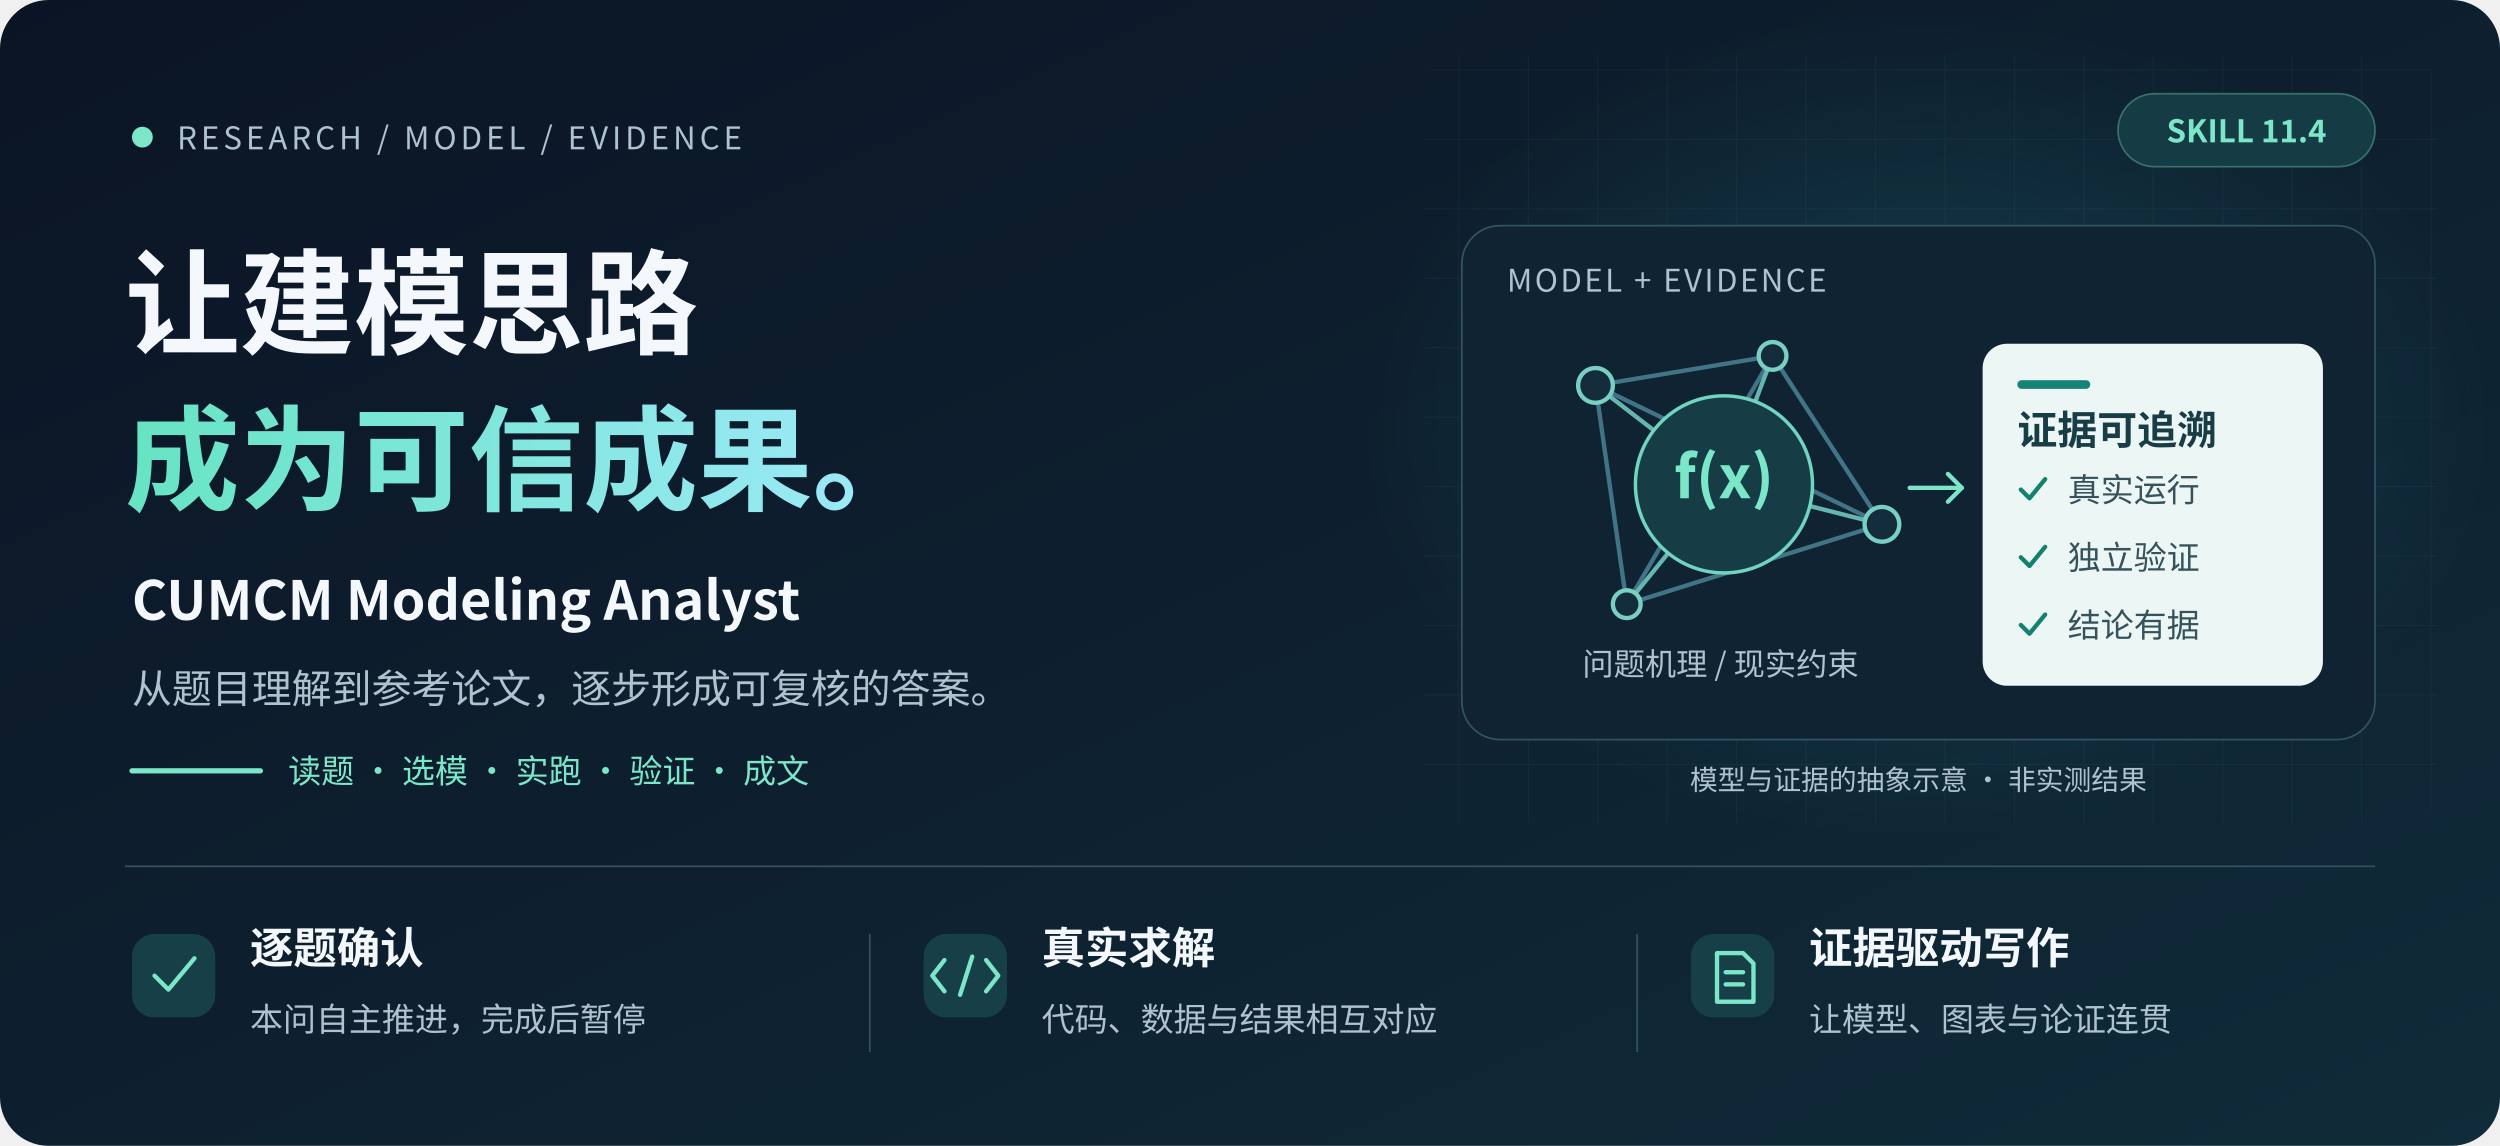
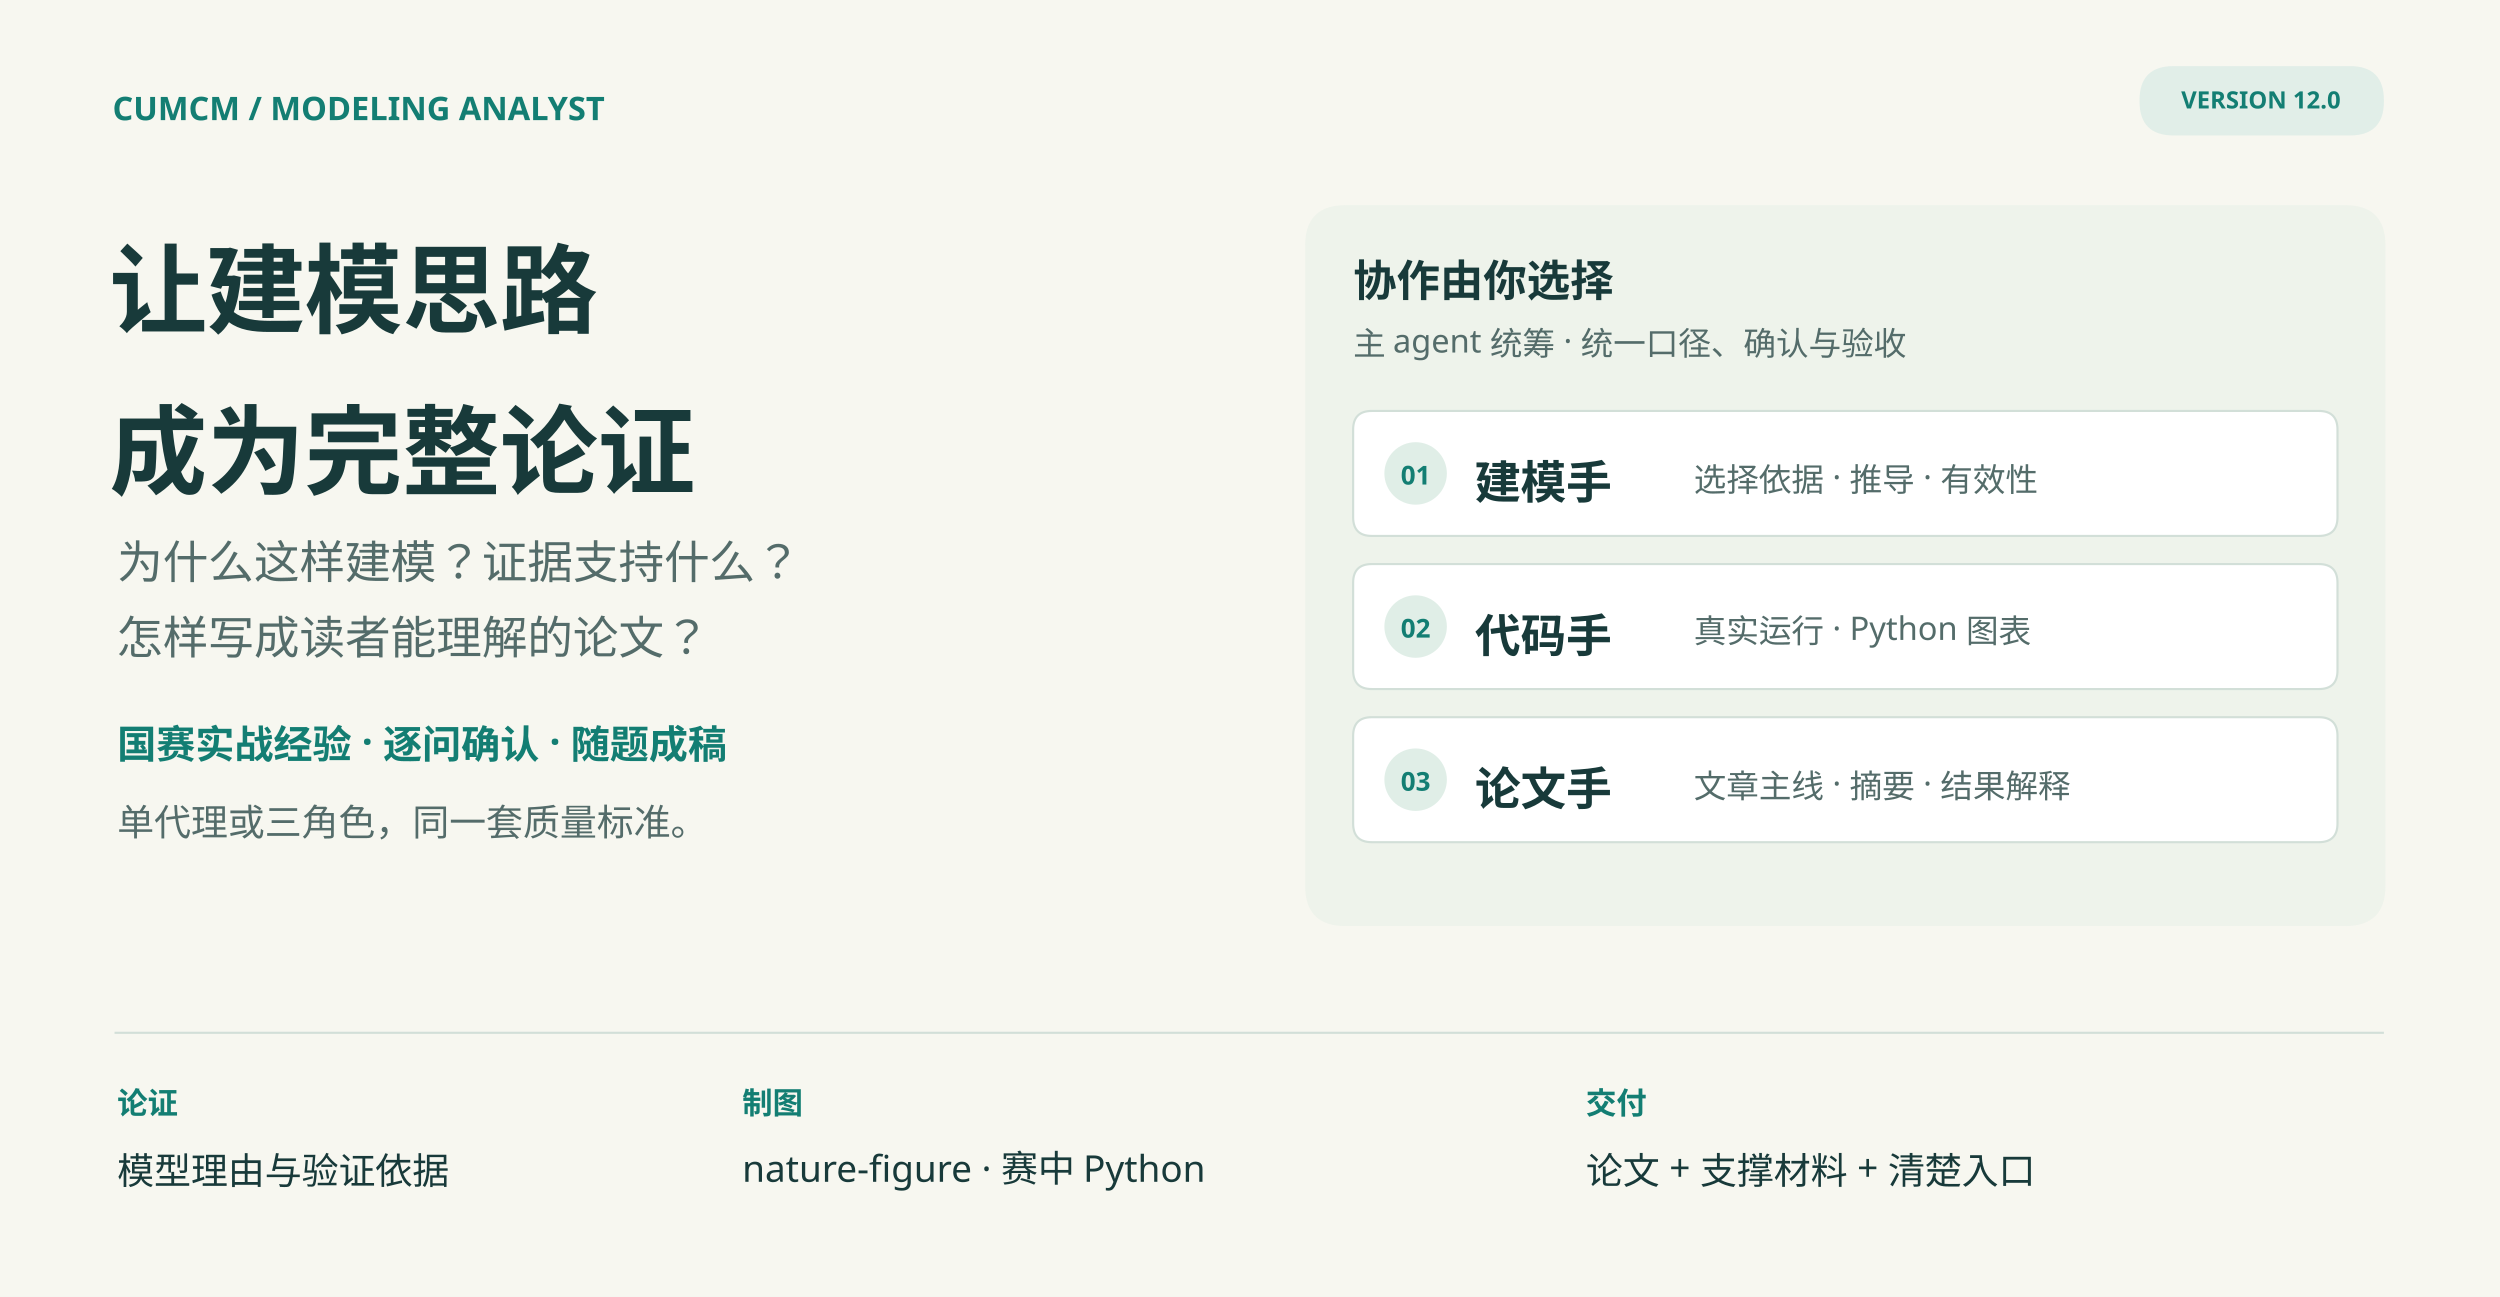
- <svg xmlns="http://www.w3.org/2000/svg" width="1440" height="660" viewBox="0 0 1440 660" role="img" aria-labelledby="title desc">
+ <svg xmlns="http://www.w3.org/2000/svg" width="1152pt" height="597.6pt" viewBox="0 0 1152 597.6" version="1.1">
  <defs>
-     <linearGradient id="background" x1="0" y1="0" x2="1" y2="1">
-       <stop stop-color="#0B1425" />
-       <stop offset="1" stop-color="#102B39" />
-     </linearGradient>
-     <radialGradient id="glow">
-       <stop stop-color="#237C83" stop-opacity=".34" />
-       <stop offset="1" stop-color="#237C83" stop-opacity="0" />
-     </radialGradient>
-     <linearGradient id="accent">
-       <stop stop-color="#66E4C3" />
-       <stop offset="1" stop-color="#9BE9F6" />
-     </linearGradient>
-     <pattern id="grid" width="40" height="40" patternUnits="userSpaceOnUse">
-       <path d="M40 0H0V40" fill="none" stroke="#96C5D6" stroke-opacity=".065" />
-     </pattern>
-     <style>
-       text{font-family:'Noto Sans CJK SC',sans-serif;fill:#F4F8FC}
-       .muted{fill:#AFC2D0}.mint{fill:#7BE6C8}.bold{font-weight:700}
-       .stroke{fill:none;stroke-linecap:round;stroke-linejoin:round;stroke-width:2.5}
-     </style>
+     <style type="text/css">*{stroke-linejoin: round; stroke-linecap: butt}</style>
  </defs>
-   <rect width="1440" height="660" rx="28" fill="url(#background)" />
-   <rect x="820" y="32" width="584" height="442" rx="20" fill="url(#grid)" />
-   <ellipse cx="1110" cy="245" rx="326" ry="240" fill="url(#glow)" />
-   <circle cx="82" cy="79" r="6" fill="#7BE6C8" />
-   <text x="102" y="86" font-size="18" letter-spacing="2.3" class="muted">RESEARCH / MODEL / EVIDENCE</text>
-   <rect x="1220" y="54" width="148" height="42" rx="21" fill="#153B44" stroke="#397069" />
-   <text x="1294" y="82" text-anchor="middle" font-size="18" class="mint bold">SKILL 11.4</text>
-   <text id="headline-1" x="72" y="199" font-size="66" class="bold">让建模思路</text>
-   <text id="headline-2" x="72" y="289" font-size="66" font-weight="700" fill="url(#accent)" style="fill:url(#accent)">成为可信成果。</text>
-   <text x="76" y="357" font-size="31" class="bold">CUMCM Modeling Analyst</text>
-   <text x="76" y="405" font-size="23" class="muted">从题目理解到参考论文，逐步形成可复核的答案。</text>
-   <path d="M76 444H150" stroke="#7BE6C8" stroke-width="3" stroke-linecap="round" />
-   <text x="166" y="451" font-size="19" class="mint">读题 · 选模 · 实跑 · 验证 · 成文</text>
-   <rect x="842" y="130" width="526" height="296" rx="22" fill="#102332" stroke="#315364" />
-   <text x="868" y="168" font-size="18" letter-spacing="1.4" class="muted">MODEL + EVIDENCE</text>
-   <g class="stroke" stroke="#427487">
-     <path d="M919 222L1021 205L1084 302L937 348Z M919 222L1084 302 M1021 205L937 348" />
-     <path d="M993 279L919 222M993 279L1021 205M993 279L1084 302M993 279L937 348" stroke="#65B6B0" />
-     <path d="M1100 281H1130" stroke="#7BE6C8" />
-     <path d="M1122 273L1130 281L1122 289" stroke="#7BE6C8" />
+   <g id="figure_1">
+     <g id="patch_1">
+       <path d="M 0 597.6 L 1152 597.6 L 1152 0 L 0 0 z " style="fill: #f7f7f0" />
+     </g>
+     <g id="axes_1">
+       <g id="patch_2">
+         <path d="M 1001.52 30.96 L 1082.88 30.96 Q 1098 30.96 1098 46.08 L 1098 46.8 Q 1098 61.92 1082.88 61.92 L 1001.52 61.92 Q 986.4 61.92 986.4 46.8 L 986.4 46.08 Q 986.4 30.96 1001.52 30.96 z " clip-path="url(#p42d8feb5e5)" style="fill: #e1eee8; stroke: #e1eee8; stroke-linejoin: miter" />
+       </g>
+       <g id="patch_3">
+         <path d="M 619.92 95.04 L 1080.72 95.04 Q 1098.72 95.04 1098.72 113.04 L 1098.72 408.24 Q 1098.72 426.24 1080.72 426.24 L 619.92 426.24 Q 601.92 426.24 601.92 408.24 L 601.92 113.04 Q 601.92 95.04 619.92 95.04 z " clip-path="url(#p42d8feb5e5)" style="fill: #eef3eb; stroke: #eef3eb; stroke-linejoin: miter" />
+       </g>
+       <g id="patch_4">
+         <path d="M 632.16 189.36 L 1068.48 189.36 Q 1077.12 189.36 1077.12 198 L 1077.12 238.32 Q 1077.12 246.96 1068.48 246.96 L 632.16 246.96 Q 623.52 246.96 623.52 238.32 L 623.52 198 Q 623.52 189.36 632.16 189.36 z " clip-path="url(#p42d8feb5e5)" style="fill: #ffffff; stroke: #d2dfd8; stroke-linejoin: miter" />
+       </g>
+       <g id="patch_5">
+         <path d="M 652.32 203.76 C 656.139 203.76 659.802 205.277 662.502 207.978 C 665.203 210.678 666.72 214.341 666.72 218.16 C 666.72 221.979 665.203 225.642 662.502 228.342 C 659.802 231.043 656.139 232.56 652.32 232.56 C 648.501 232.56 644.838 231.043 642.138 228.342 C 639.437 225.642 637.92 221.979 637.92 218.16 C 637.92 214.341 639.437 210.678 642.138 207.978 C 644.838 205.277 648.501 203.76 652.32 203.76 z " clip-path="url(#p42d8feb5e5)" style="fill: #e0eee7" />
+       </g>
+       <g id="patch_6">
+         <path d="M 632.16 259.92 L 1068.48 259.92 Q 1077.12 259.92 1077.12 268.56 L 1077.12 308.88 Q 1077.12 317.52 1068.48 317.52 L 632.16 317.52 Q 623.52 317.52 623.52 308.88 L 623.52 268.56 Q 623.52 259.92 632.16 259.92 z " clip-path="url(#p42d8feb5e5)" style="fill: #ffffff; stroke: #d2dfd8; stroke-linejoin: miter" />
+       </g>
+       <g id="patch_7">
+         <path d="M 652.32 274.32 C 656.139 274.32 659.802 275.837 662.502 278.538 C 665.203 281.238 666.72 284.901 666.72 288.72 C 666.72 292.539 665.203 296.202 662.502 298.902 C 659.802 301.603 656.139 303.12 652.32 303.12 C 648.501 303.12 644.838 301.603 642.138 298.902 C 639.437 296.202 637.92 292.539 637.92 288.72 C 637.92 284.901 639.437 281.238 642.138 278.538 C 644.838 275.837 648.501 274.32 652.32 274.32 z " clip-path="url(#p42d8feb5e5)" style="fill: #e0eee7" />
+       </g>
+       <g id="patch_8">
+         <path d="M 632.16 330.48 L 1068.48 330.48 Q 1077.12 330.48 1077.12 339.12 L 1077.12 379.44 Q 1077.12 388.08 1068.48 388.08 L 632.16 388.08 Q 623.52 388.08 623.52 379.44 L 623.52 339.12 Q 623.52 330.48 632.16 330.48 z " clip-path="url(#p42d8feb5e5)" style="fill: #ffffff; stroke: #d2dfd8; stroke-linejoin: miter" />
+       </g>
+       <g id="patch_9">
+         <path d="M 652.32 344.88 C 656.139 344.88 659.802 346.397 662.502 349.098 C 665.203 351.798 666.72 355.461 666.72 359.28 C 666.72 363.099 665.203 366.762 662.502 369.462 C 659.802 372.163 656.139 373.68 652.32 373.68 C 648.501 373.68 644.838 372.163 642.138 369.462 C 639.437 366.762 637.92 363.099 637.92 359.28 C 637.92 355.461 639.437 351.798 642.138 349.098 C 644.838 346.397 648.501 344.88 652.32 344.88 z " clip-path="url(#p42d8feb5e5)" style="fill: #e0eee7" />
+       </g>
+       <g id="line2d_1">
+         <path d="M 53.28 475.92 L 1098 475.92 " clip-path="url(#p42d8feb5e5)" style="fill: none; stroke: #d2dfd8; stroke-linecap: square" />
+       </g>
+       <g id="text_1">
+         <text style="font-weight: 700; font-size: 15px; font-family: 'Microsoft YaHei'; text-anchor: start; fill: #137e73" x="51.84" y="55.373" transform="rotate(-0 51.84 55.37257)">CUMCM / MODELING ANALYST</text>
+       </g>
+       <g id="text_2">
+         <text style="font-weight: 700; font-size: 11px; font-family: 'Microsoft YaHei'; text-anchor: middle; fill: #137e73" x="1041.84" y="49.982" transform="rotate(-0 1041.84 49.98193)">VERSION 12.0</text>
+       </g>
+       <g id="text_3">
+         <text style="font-weight: 700; font-size: 45px; font-family: 'Microsoft YaHei'; fill: #183a3a" transform="translate(50.4 150.0436)">让建模思路</text>
+         <text style="font-weight: 700; font-size: 45px; font-family: 'Microsoft YaHei'; fill: #183a3a" transform="translate(50.4 224.3608)">成为完整论证</text>
+       </g>
+       <g id="text_4">
+         <text style="font-size: 21px; font-family: 'Microsoft YaHei'; fill: #546c6a" transform="translate(54 266.5705)">为什么这样建模？证据支持什么？</text>
+         <text style="font-size: 21px; font-family: 'Microsoft YaHei'; fill: #546c6a" transform="translate(54 301.3437)">怎样写成读者能理解的论文？</text>
+       </g>
+       <g id="text_5">
+         <text style="font-weight: 700; font-size: 18px; font-family: 'Microsoft YaHei'; text-anchor: start; fill: #137e73" x="54" y="349.441" transform="rotate(-0 54 349.4406)">国赛实战经验  ·  逐问确认  ·  随题成稿</text>
+       </g>
+       <g id="text_6">
+         <text style="font-size: 17px; font-family: 'Microsoft YaHei'; text-anchor: start; fill: #546c6a" x="54" y="385.036" transform="rotate(-0 54 385.0363)">单代理或三角色，同一套质量标准。</text>
+       </g>
+       <g id="text_7">
+         <text style="font-weight: 700; font-size: 20px; font-family: 'Microsoft YaHei'; text-anchor: start; fill: #183a3a" x="623.52" y="136.507" transform="rotate(-0 623.52 136.5073)">协作由你选择</text>
+       </g>
+       <g id="text_8">
+         <text style="font-size: 15px; font-family: 'Microsoft YaHei'; text-anchor: start; fill: #546c6a" x="623.52" y="163.675" transform="rotate(-0 623.52 163.6754)">主 agent 统筹 · 统一口径、确认与验收</text>
+       </g>
+       <g id="text_9">
+         <text style="font-weight: 700; font-size: 12px; font-family: 'Microsoft YaHei'; text-anchor: middle; fill: #137e73" x="652.32" y="223.268" transform="rotate(-0 652.32 223.2676)">01</text>
+       </g>
+       <g id="text_10">
+         <text style="font-weight: 700; font-size: 21px; font-family: 'Microsoft YaHei'; text-anchor: start; fill: #183a3a" x="679.68" y="229.79" transform="rotate(-0 679.68 229.7898)">建模手</text>
+       </g>
+       <g id="text_11">
+         <text style="font-size: 15px; font-family: 'Microsoft YaHei'; text-anchor: start; fill: #546c6a" x="780.48" y="226.437" transform="rotate(-0 780.48 226.4368)">选择依据 · 推导 · 有效性</text>
+       </g>
+       <g id="text_12">
+         <text style="font-weight: 700; font-size: 12px; font-family: 'Microsoft YaHei'; text-anchor: middle; fill: #137e73" x="652.32" y="293.804" transform="rotate(-0 652.32 293.8041)">02</text>
+       </g>
+       <g id="text_13">
+         <text style="font-weight: 700; font-size: 21px; font-family: 'Microsoft YaHei'; text-anchor: start; fill: #183a3a" x="679.68" y="300.504" transform="rotate(-0 679.68 300.504)">代码手</text>
+       </g>
+       <g id="text_14">
+         <text style="font-size: 15px; font-family: 'Microsoft YaHei'; text-anchor: start; fill: #546c6a" x="780.48" y="296.126" transform="rotate(-0 780.48 296.1261)">真实运行 · Python 图表</text>
+       </g>
+       <g id="text_15">
+         <text style="font-weight: 700; font-size: 12px; font-family: 'Microsoft YaHei'; text-anchor: middle; fill: #137e73" x="652.32" y="364.364" transform="rotate(-0 652.32 364.3641)">03</text>
+       </g>
+       <g id="text_16">
+         <text style="font-weight: 700; font-size: 21px; font-family: 'Microsoft YaHei'; text-anchor: start; fill: #183a3a" x="679.68" y="371.002" transform="rotate(-0 679.68 371.0017)">论文手</text>
+       </g>
+       <g id="text_17">
+         <text style="font-size: 15px; font-family: 'Microsoft YaHei'; text-anchor: start; fill: #546c6a" x="780.48" y="367.615" transform="rotate(-0 780.48 367.6154)">文章主线 · 摘要 · 结果解释</text>
+       </g>
+       <g id="text_18">
+         <text style="font-weight: 700; font-size: 14px; font-family: 'Microsoft YaHei'; text-anchor: start; fill: #137e73" x="54" y="513.329" transform="rotate(-0 54 513.3288)">论证</text>
+       </g>
+       <g id="text_19">
+         <text style="font-size: 17px; font-family: 'Microsoft YaHei'; text-anchor: start; fill: #183a3a" x="54" y="545.639" transform="rotate(-0 54 545.6388)">模型理由与验证依据</text>
+       </g>
+       <g id="text_20">
+         <text style="font-weight: 700; font-size: 14px; font-family: 'Microsoft YaHei'; text-anchor: start; fill: #137e73" x="342" y="513.254" transform="rotate(-0 342 513.2544)">制图</text>
+       </g>
+       <g id="text_21">
+         <text style="font-size: 17px; font-family: 'Microsoft YaHei'; text-anchor: start; fill: #183a3a" x="342" y="544.576" transform="rotate(-0 342 544.5763)">nature-figure · 赛中 Python</text>
+       </g>
+       <g id="text_22">
+         <text style="font-weight: 700; font-size: 14px; font-family: 'Microsoft YaHei'; text-anchor: start; fill: #137e73" x="730.8" y="513.309" transform="rotate(-0 730.8 513.3091)">交付</text>
+       </g>
+       <g id="text_23">
+         <text style="font-size: 17px; font-family: 'Microsoft YaHei'; text-anchor: start; fill: #183a3a" x="730.8" y="545.555" transform="rotate(-0 730.8 545.5552)">论文 + 支撑材料 + 清楚入口</text>
+       </g>
+     </g>
  </g>
-   <g fill="#142D3C" stroke="#79CFC2" stroke-width="2.5">
-     <circle cx="919" cy="222" r="10" />
-     <circle cx="1021" cy="205" r="8" />
-     <circle cx="1084" cy="302" r="10" />
-     <circle cx="937" cy="348" r="8" />
-   </g>
-   <circle cx="993" cy="279" r="51" fill="#163C46" stroke="#70D4C1" stroke-width="2" />
-   <text x="993" y="287" text-anchor="middle" font-size="34" class="bold mint">f(x)</text>
-   <text x="991" y="389" text-anchor="middle" font-size="18" class="muted">问题机理 / 现实约束</text>
-   <rect x="1142" y="198" width="196" height="197" rx="14" fill="#ECF6F4" />
-   <rect x="1162" y="219" width="42" height="5" rx="2.5" fill="#158477" />
-   <text x="1162" y="256" font-size="23" class="bold" style="fill:#183D46">证据可追溯</text>
-   <g class="stroke" stroke="#14816F">
-     <path d="M1164 282l5 5 9-11M1164 321l5 5 9-11M1164 360l5 5 9-11" />
-   </g>
-   <g font-size="19" style="fill:#36525A">
-     <text x="1191" y="289" style="fill:#36525A">真实运行</text>
-     <text x="1191" y="328" style="fill:#36525A">独立验证</text>
-     <text x="1191" y="367" style="fill:#36525A">结论有据</text>
-   </g>
-   <text x="1105" y="455" text-anchor="middle" font-size="16" class="muted">模型与证据的抽象示意 · 非实测结果</text>
-   <path d="M72 499H1368" stroke="#35505F" />
-   <g>
-     <rect x="76" y="538" width="48" height="48" rx="13" fill="#173F47" />
-     <path d="M89 562l8 8 15-18" class="stroke" stroke="#7BE6C8" />
-     <text x="144" y="555" font-size="25" class="bold">逐题确认</text>
-     <text x="144" y="594" font-size="19" class="muted">本问自主推进，完成后暂停</text>
-   </g>
-   <path d="M501 538V606M943 538V606" stroke="#35505F" />
-   <g>
-     <rect x="532" y="538" width="48" height="48" rx="13" fill="#173F47" />
-     <path d="M544 553l-7 9 7 9m24-18 7 9-7 9m-8-20-7 22" class="stroke" stroke="#7BE6C8" />
-     <text x="600" y="555" font-size="25" class="bold">真实求解</text>
-     <text x="600" y="594" font-size="19" class="muted">代码、数据与结果相互对应</text>
-   </g>
-   <g>
-     <rect x="974" y="538" width="48" height="48" rx="13" fill="#173F47" />
-     <path d="M989 549h15l6 6v22h-21zM994 560h10m-10 7h10" class="stroke" stroke="#7BE6C8" />
-     <text x="1042" y="555" font-size="25" class="bold">证据驱动写作</text>
-     <text x="1042" y="594" font-size="19" class="muted">让模型、图表与论证连贯</text>
-   </g>
+   <defs>
+     <clipPath id="p42d8feb5e5">
+       <rect x="0" y="0" width="1152" height="597.6" />
+     </clipPath>
+   </defs>
</svg>
